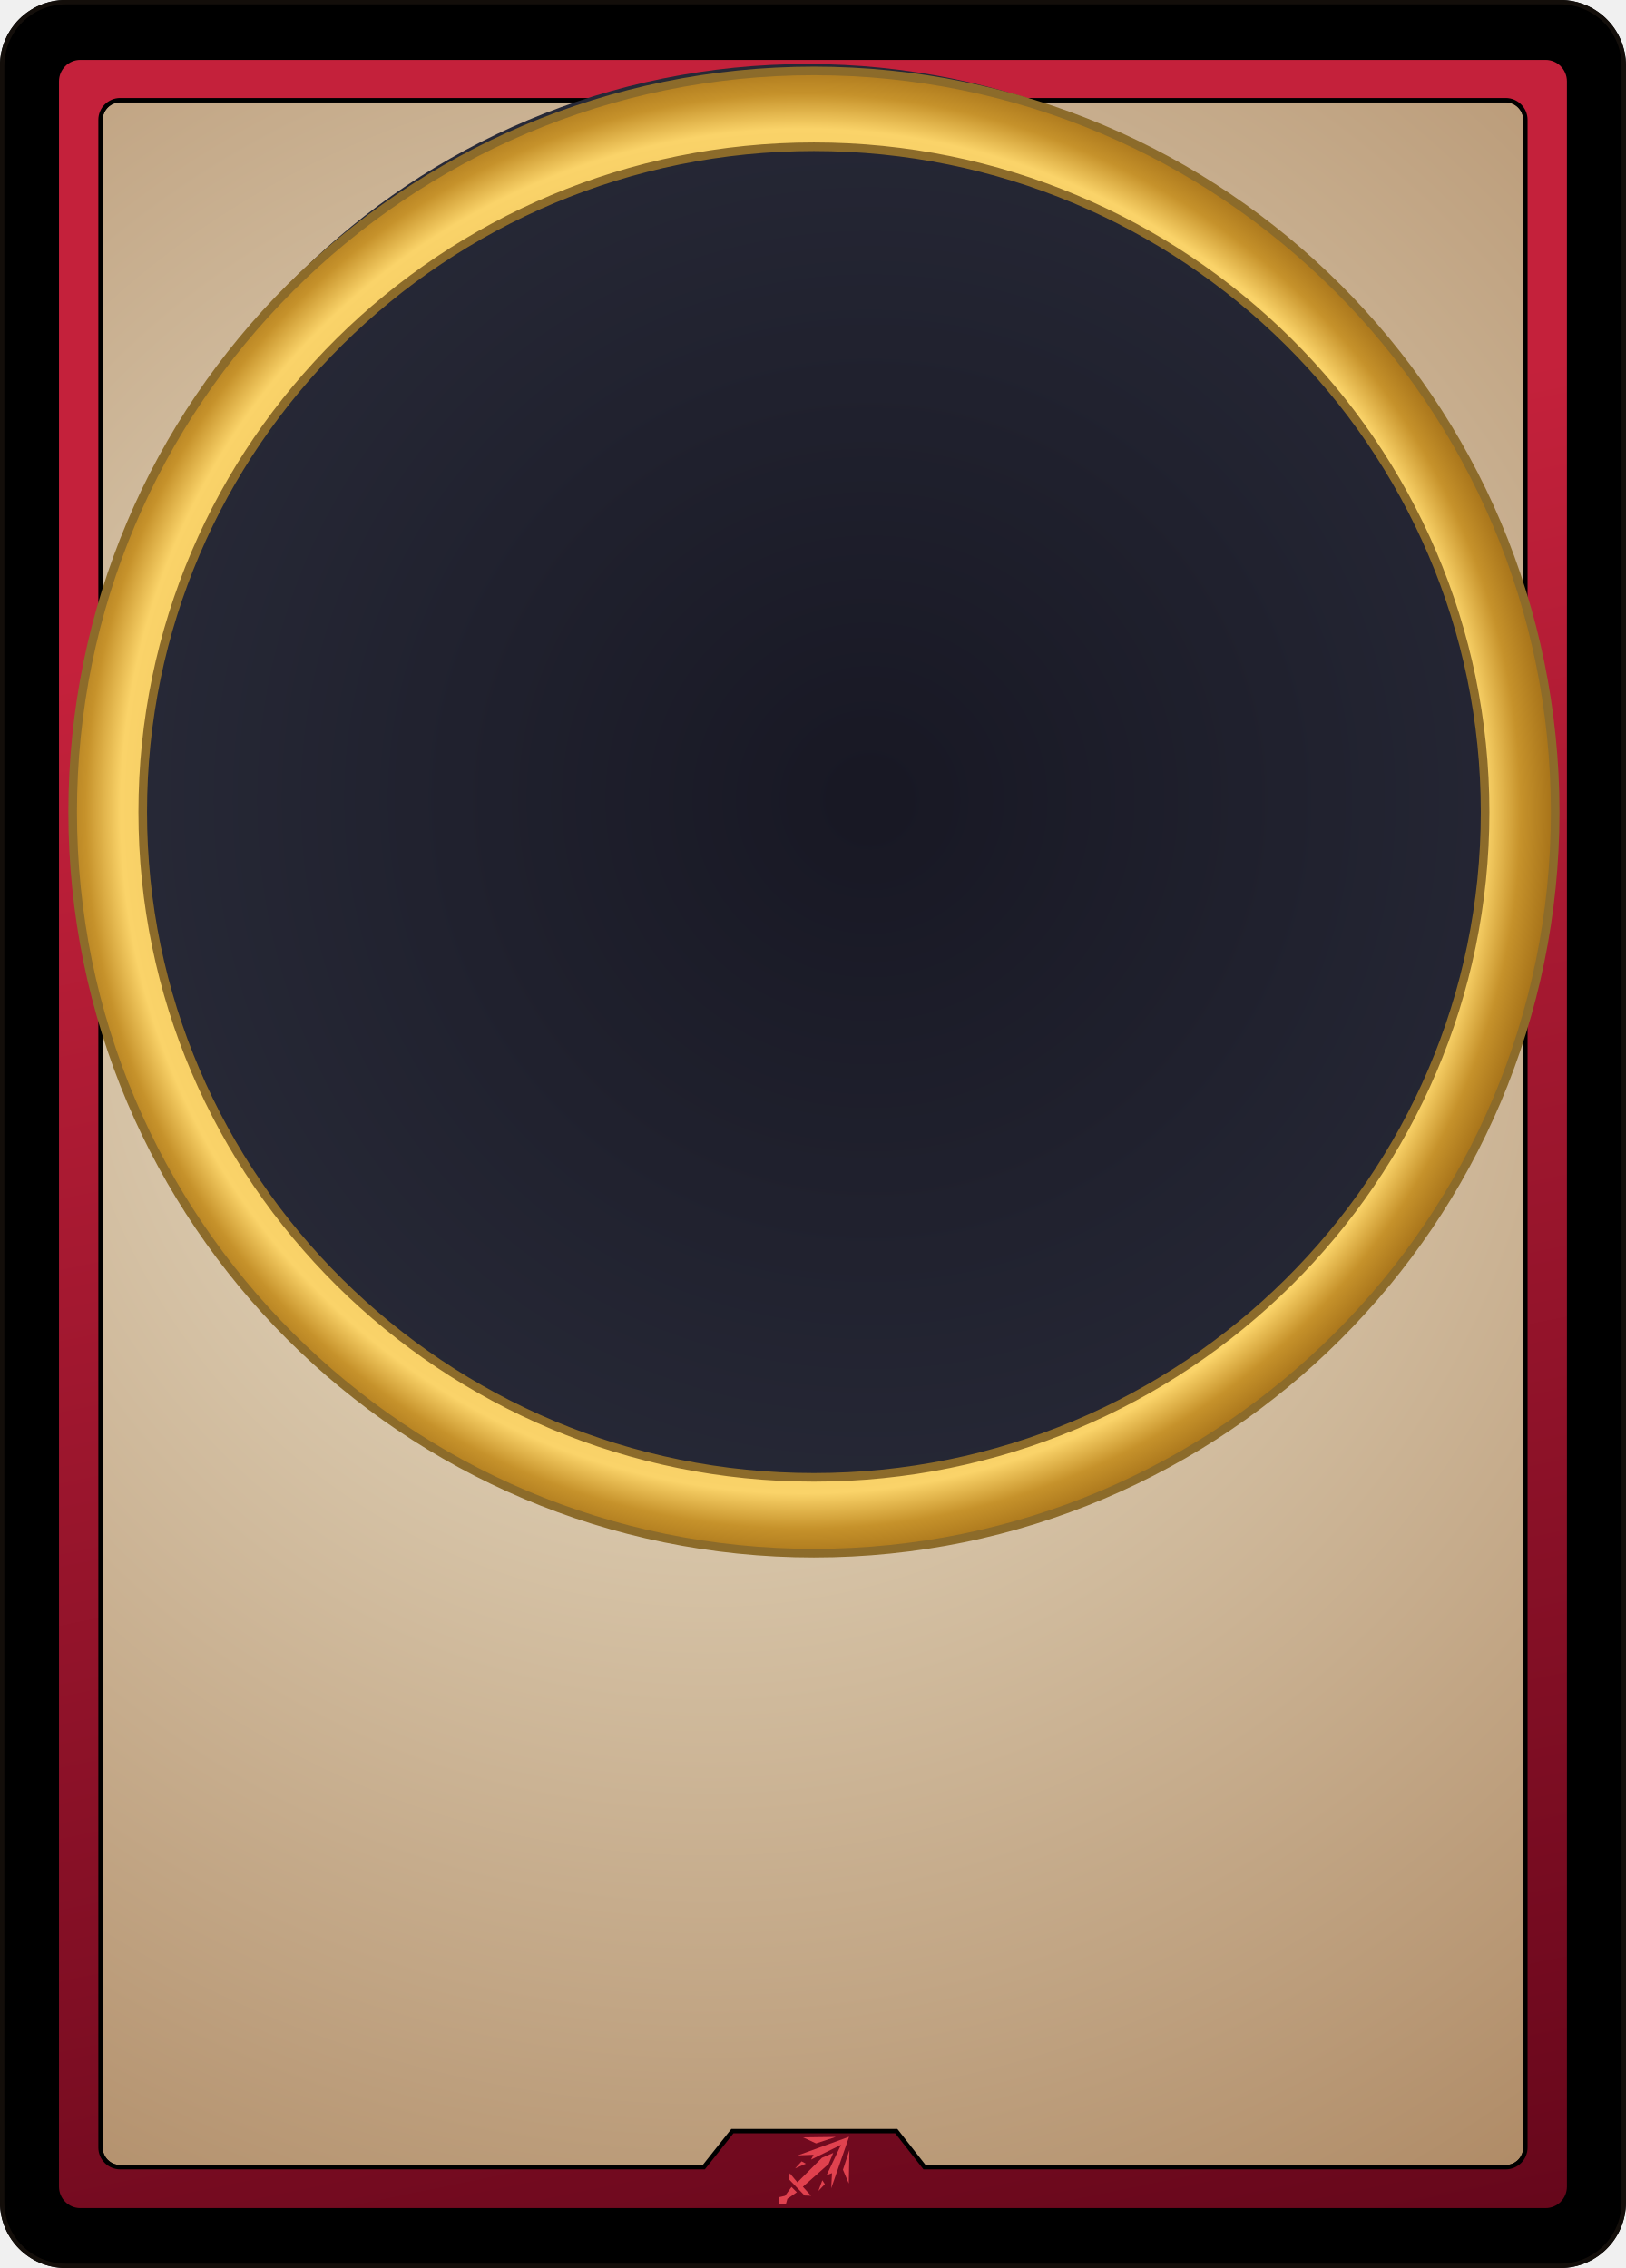
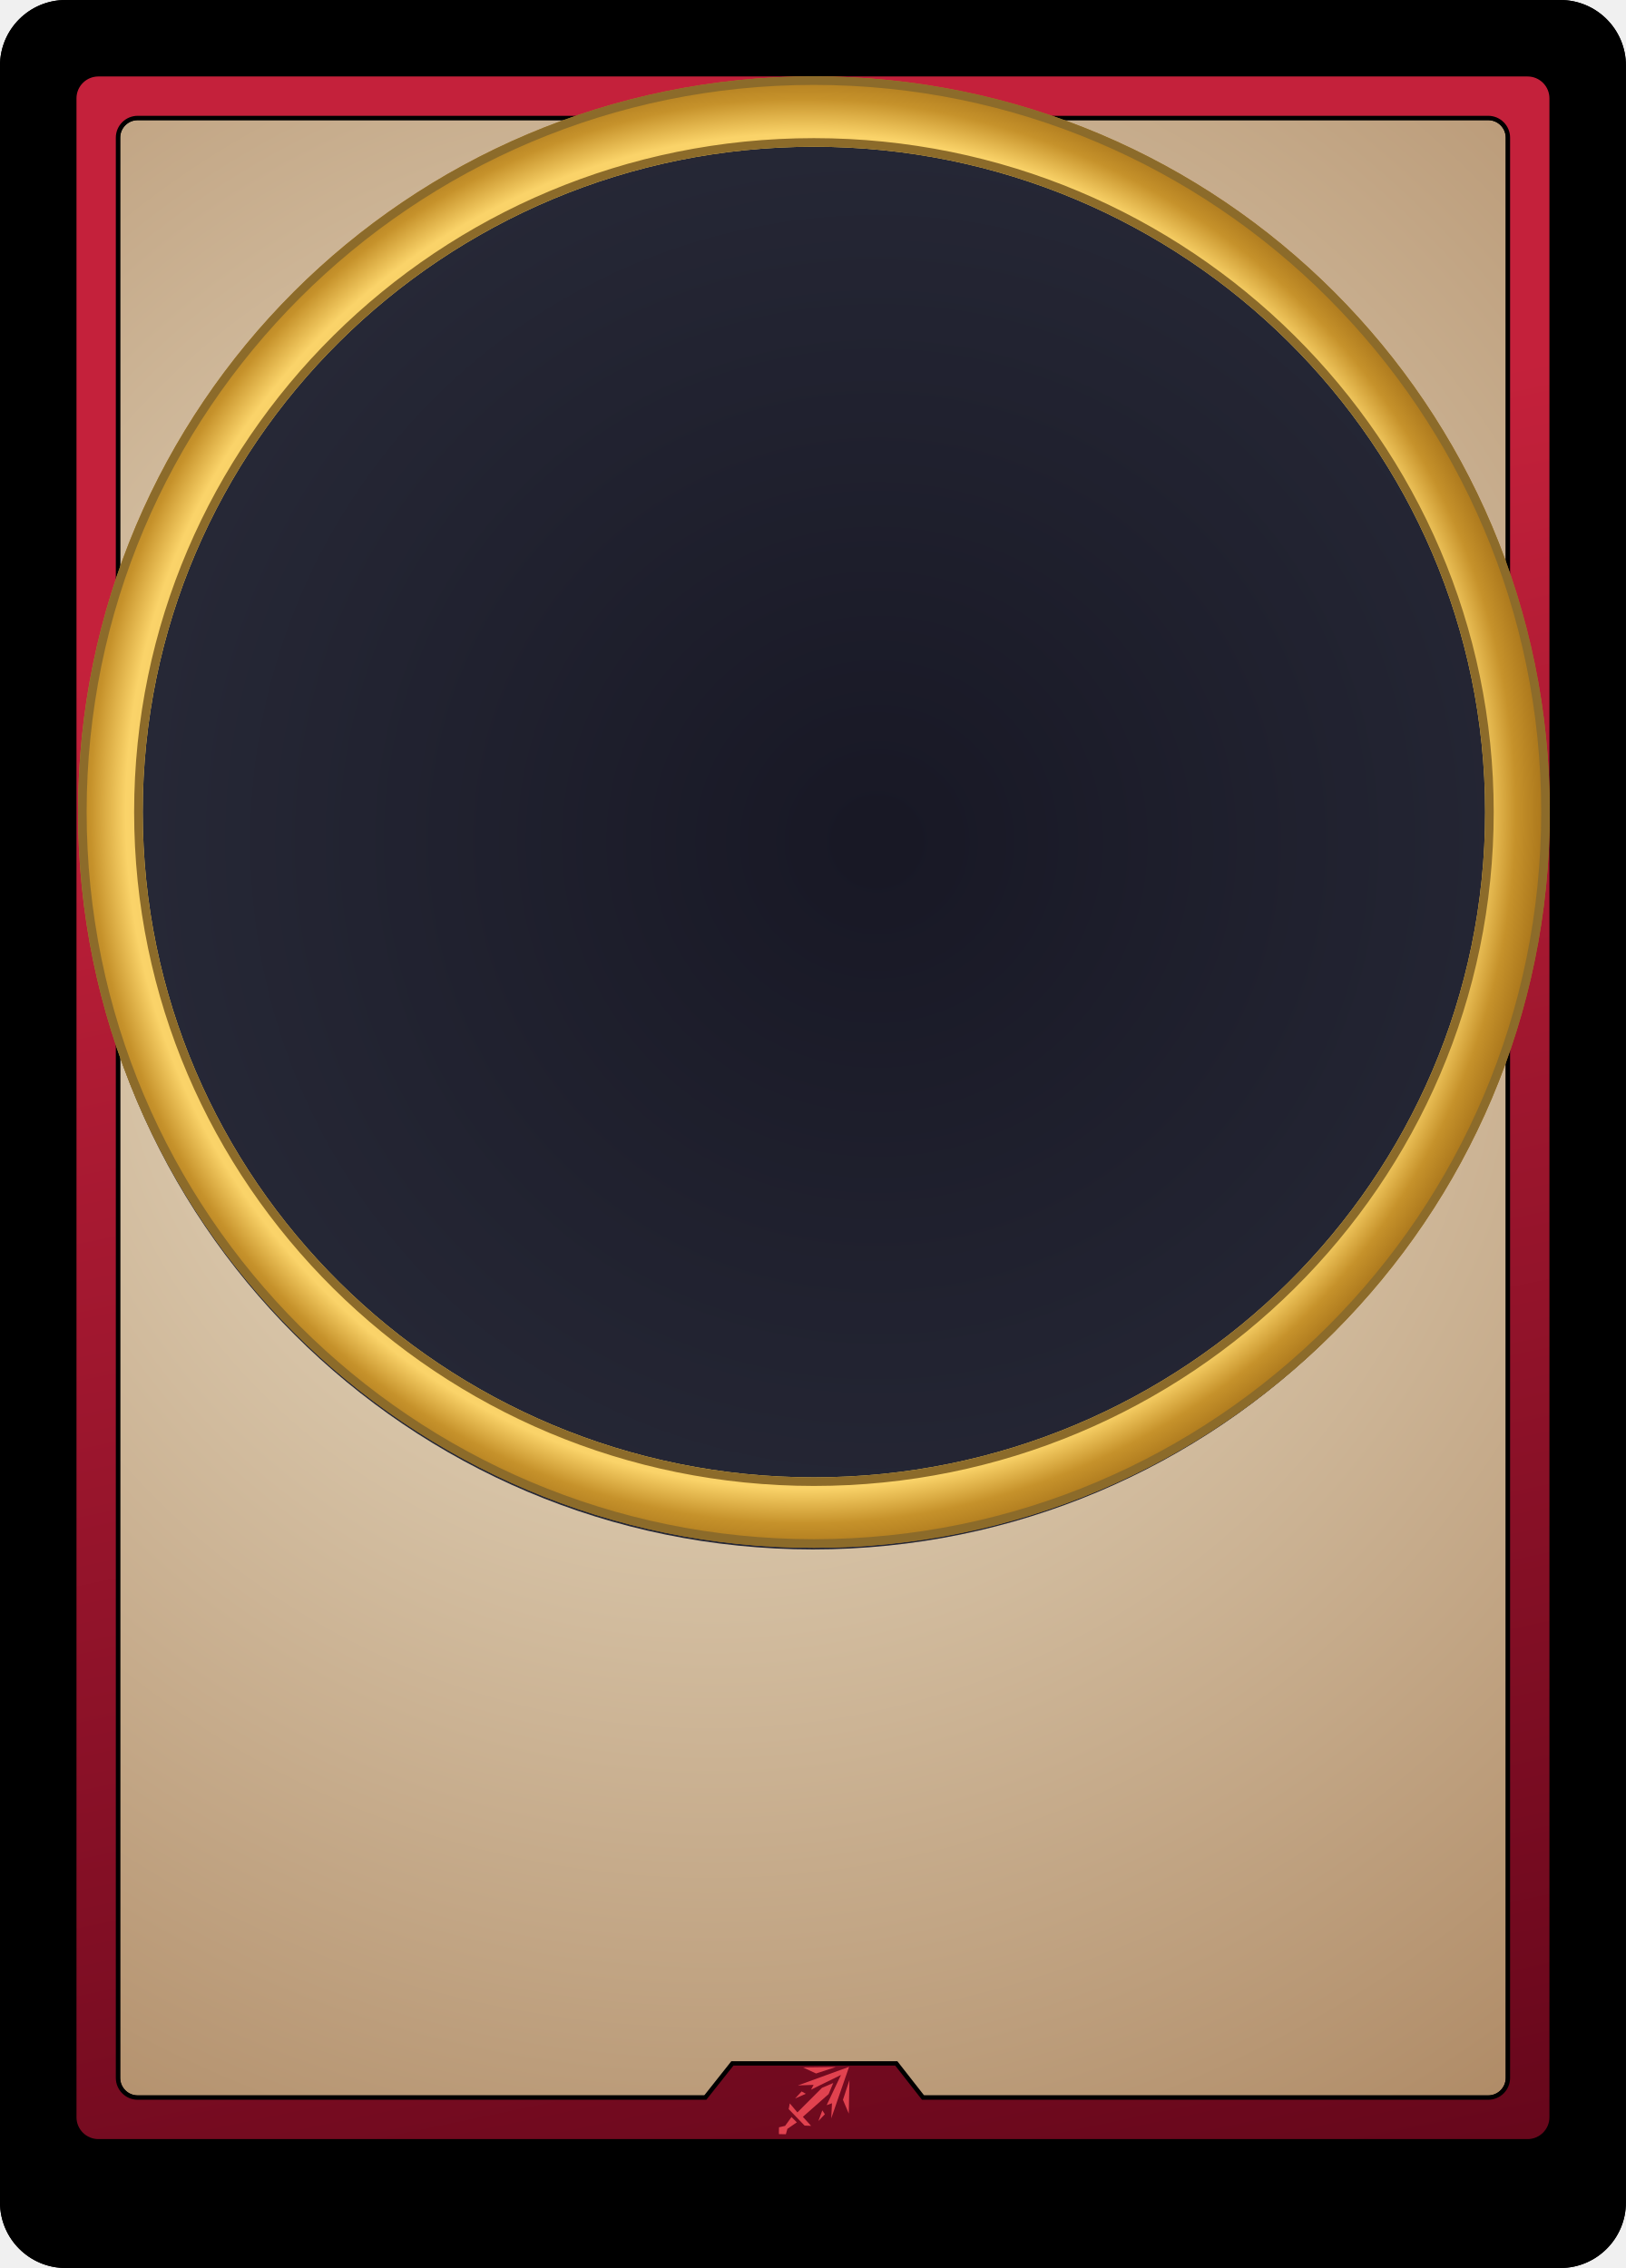
<svg xmlns="http://www.w3.org/2000/svg" viewBox="0 0 744 1038" width="744" height="1038">
  <defs>
-     <clipPath id="alignment-2471786874015613389">
+     <clipPath id="alignment-14780603289253464327">
      <path d="M36,66 C36,49.446 49.446,36 66,36 L750,36 C766.554,36 780,49.446 780,66 L780,1044 C780,1060.554 766.554,1074 750,1074 L66,1074 C49.446,1074 36,1060.554 36,1044 L36,66 Z" fill="#000000" />
    </clipPath>
-     <linearGradient id="3111654906592521362" x1="568.926" y1="1115.483" x2="395.869" y2="272.567" gradientTransform="matrix(0.001449275,0,0,0.00101713,-0.09130435,-0.06450738)">
-       <stop stop-color="#061230" />
-       <stop offset="1" stop-color="#1a316d" />
-     </linearGradient>
-     <linearGradient id="8595289884652335781" x1="568.926" y1="1115.483" x2="395.869" y2="272.567" gradientTransform="matrix(0.001449275,0,0,0.00101713,-0.09130435,-0.06450738)">
-       <stop stop-color="#18274f" />
-       <stop offset="0.996" stop-color="#243e81" />
-     </linearGradient>
-     <radialGradient id="4606057342756861806" cx="360.151" cy="476.898" r="682.273" gradientTransform="matrix(0.001529052,0,0,0.001054852,-0.1238532,-0.08529201)">
+     <radialGradient id="11801997165550126126" cx="624.09" cy="778.566" r="571.422" gradientTransform="matrix(0.00148368,0,0,0.001059322,-0.1053412,-0.07521186)">
+       <stop stop-color="#5f7470" />
+       <stop offset="1" stop-color="#889696" />
+     </radialGradient>
+     <radialGradient id="14104147783451277536" cx="361.321" cy="468.33" r="656.523" gradientTransform="matrix(0.001567398,0,0,0.001101322,-0.1394984,-0.09801762)">
      <stop stop-color="#f1e9d2" />
-       <stop offset="0.197" stop-color="#e3d6bc" />
+       <stop offset="0.197" stop-color="#e4d6bc" />
      <stop offset="1" stop-color="#ae8964" />
    </radialGradient>
-     <clipPath id="alignment-12812661644709080519">
-       <path d="M81,90.857 C81,85.339 85.482,80.857 91,80.857 L725,80.857 C730.518,80.857 735,85.339 735,90.857 L735,1018.857 C735,1024.375 730.518,1028.857 725,1028.857 L91,1028.857 C85.482,1028.857 81,1024.375 81,1018.857 L81,90.857 Z" fill="#000000" />
+     <clipPath id="alignment-1137147981014389006">
+       <path d="M89,99 C89,93.482 93.482,89 99,89 L717,89 C722.518,89 727,93.482 727,99 L727,987 C727,992.518 722.518,997 717,997 L99,997 C93.482,997 89,992.518 89,987 L89,99 Z" fill="#000000" />
    </clipPath>
-     <linearGradient id="18238890725635108664" x1="568.926" y1="1115.483" x2="395.869" y2="272.567" gradientTransform="matrix(0.001449275,0,0,0.00101713,-0.09130435,-0.06450738)">
+     <linearGradient id="2525106976146258720" x1="565.194" y1="1081.16" x2="396.15" y2="271.816" gradientTransform="matrix(0.00148368,0,0,0.001059322,-0.1053412,-0.07521186)">
      <stop stop-color="#63061a" />
      <stop offset="1" stop-color="#c4213b" />
    </linearGradient>
-     <radialGradient id="11100682053194397045" cx="398.107" cy="416.63" r="549.28" gradientTransform="matrix(0.00152367,0,0,0.001536474,-0.06290709,-0.1226498)">
-       <stop offset="0.021" stop-color="#181824" />
+     <radialGradient id="4855527394150788676" cx="401.32" cy="435.742" r="561.837" gradientTransform="matrix(0.001489647,0,0,0.001489647,-0.05414867,-0.1316103)">
+       <stop offset="0.021" stop-color="#181825" />
      <stop offset="1" stop-color="#303342" />
    </radialGradient>
-     <radialGradient id="3145080319048690618" cx="367.473" cy="421.777" r="343.523" gradientTransform="matrix(0.001474113,0,0,0.001474113,-0.04902086,-0.1223243)">
+     <radialGradient id="9375523797698135384" cx="367.509" cy="421.78" r="341.034" gradientTransform="matrix(0.001484872,0,0,0.001484872,-0.05302831,-0.1268669)">
      <stop stop-color="#a67219" />
      <stop offset="0.909" stop-color="#fad369" />
      <stop offset="0.956" stop-color="#c6922b" />
      <stop offset="1" stop-color="#a67219" />
    </radialGradient>
+     <clipPath id="alignment-11905346785515951371">
+       <path d="M372,82.263 C560.986,82.263 714.5,235.777 714.5,424.763 C714.5,613.75 560.986,767.263 372,767.263 C183.014,767.263 29.5,613.75 29.5,424.763 C29.5,235.777 183.014,82.263 372,82.263 ZM59.608,424.763 C59.608,595.656 199.627,734.472 372,734.472 C544.373,734.472 684.392,595.656 684.392,424.763 C684.392,253.871 544.373,115.054 372,115.054 C199.627,115.054 59.608,253.871 59.608,424.763 Z" fill="#000000" />
+     </clipPath>
+     <mask id="mask-2965592576149296859" mask-type="alpha">
+       <g transform="matrix(1,0,0,1,0,-50.51776)">
+         <path d="M372,88.35 C557.207,88.35 707.65,238.793 707.65,424 C707.65,609.207 557.207,759.65 372,759.65 C186.793,759.65 36.35,609.207 36.35,424 C36.35,238.793 186.793,88.35 372,88.35 Z" fill="url('#4855527394150788676')" />
+       </g>
+       <g transform="matrix(1,0,0,1,0,-50.51776)">
+         <path d="M372,82.263 C560.986,82.263 714.5,235.777 714.5,424.763 C714.5,613.75 560.986,767.263 372,767.263 C183.014,767.263 29.5,613.75 29.5,424.763 C29.5,235.777 183.014,82.263 372,82.263 ZM59.608,424.763 C59.608,595.656 199.627,734.472 372,734.472 C544.373,734.472 684.392,595.656 684.392,424.763 C684.392,253.871 544.373,115.054 372,115.054 C199.627,115.054 59.608,253.871 59.608,424.763 Z" transform="matrix(0.9831511,0,0,0.9831511,6.709407,4.562298)" fill="url('#9375523797698135384')" />
+         <path d="M372,82.263 C560.986,82.263 714.5,235.777 714.5,424.763 C714.5,613.75 560.986,767.263 372,767.263 C183.014,767.263 29.5,613.75 29.5,424.763 C29.5,235.777 183.014,82.263 372,82.263 ZM59.608,424.763 C59.608,595.656 199.627,734.472 372,734.472 C544.373,734.472 684.392,595.656 684.392,424.763 C684.392,253.871 544.373,115.054 372,115.054 C199.627,115.054 59.608,253.871 59.608,424.763 Z" transform="matrix(0.9831511,0,0,0.9831511,6.709407,4.562298)" clip-path="url(#alignment-11905346785515951371)" fill="none" stroke="#8c6b2a" stroke-width="8" />
+       </g>
+     </mask>
+     <radialGradient id="10277183944338571047" cx="401.32" cy="435.742" r="561.837" gradientTransform="matrix(0.001489647,0,0,0.001489647,-0.05414867,-0.1316103)">
+       <stop offset="0.021" stop-color="#181825" />
+       <stop offset="1" stop-color="#303342" />
+     </radialGradient>
+     <radialGradient id="15576904256761719383" cx="367.509" cy="421.78" r="341.034" gradientTransform="matrix(0.001484872,0,0,0.001484872,-0.05302831,-0.1268669)">
+       <stop stop-color="#a67219" />
+       <stop offset="0.909" stop-color="#fad369" />
+       <stop offset="0.956" stop-color="#c6922b" />
+       <stop offset="1" stop-color="#a67219" />
+     </radialGradient>
+     <clipPath id="alignment-1821644694123129530">
+       <path d="M372,82.263 C560.986,82.263 714.5,235.777 714.5,424.763 C714.5,613.75 560.986,767.263 372,767.263 C183.014,767.263 29.5,613.75 29.5,424.763 C29.5,235.777 183.014,82.263 372,82.263 ZM59.608,424.763 C59.608,595.656 199.627,734.472 372,734.472 C544.373,734.472 684.392,595.656 684.392,424.763 C684.392,253.871 544.373,115.054 372,115.054 C199.627,115.054 59.608,253.871 59.608,424.763 Z" fill="#000000" />
+     </clipPath>
  </defs>
  <g>
+     <rect fill="#ffffff" fill-opacity="0" x="0" y="0" width="744" height="1038" />
    <g>
      <g>
        <g transform="matrix(1,0,0,1,-36,-36)">
          <path d="M36,66 C36,49.446 49.446,36 66,36 L750,36 C766.554,36 780,49.446 780,66 L780,1044 C780,1060.554 766.554,1074 750,1074 L66,1074 C49.446,1074 36,1060.554 36,1044 L36,66 Z" fill="#000000" />
-           <path d="M36,66 C36,49.446 49.446,36 66,36 L750,36 C766.554,36 780,49.446 780,66 L780,1044 C780,1060.554 766.554,1074 750,1074 L66,1074 C49.446,1074 36,1060.554 36,1044 L36,66 Z" clip-path="url(#alignment-2471786874015613389)" fill="none" stroke="#130e0a" stroke-width="4" />
+           <path d="M36,66 C36,49.446 49.446,36 66,36 L750,36 C766.554,36 780,49.446 780,66 L780,1044 C780,1060.554 766.554,1074 750,1074 L66,1074 C49.446,1074 36,1060.554 36,1044 L36,66 Z" clip-path="url(#alignment-14780603289253464327)" fill="none" stroke="#000000" stroke-width="4" />
        </g>
        <g transform="matrix(1,0,0,1,-36,-36)">
+           <path d="M71,81 C71,75.482 75.482,71 81,71 L735,71 C740.518,71 745,75.482 745,81 L745,1005 C745,1010.518 740.518,1015 735,1015 L81,1015 C75.482,1015 71,1010.518 71,1005 L71,81 Z" fill="url('#11801997165550126126')" />
+         </g>
+         <g transform="matrix(1,0,0,1,-36,-36)">
+           <path d="M89,99 C89,93.482 93.482,89 99,89 L717,89 C722.518,89 727,93.482 727,99 L727,987 C727,992.518 722.518,997 717,997 L99,997 C93.482,997 89,992.518 89,987 L89,99 Z" fill="url('#14104147783451277536')" />
+           <path d="M89,99 C89,93.482 93.482,89 99,89 L717,89 C722.518,89 727,93.482 727,99 L727,987 C727,992.518 722.518,997 717,997 L99,997 C93.482,997 89,992.518 89,987 L89,99 Z" clip-path="url(#alignment-1137147981014389006)" fill="none" stroke="#000000" stroke-width="4" />
+         </g>
+       </g>
+       <g>
+         <g transform="matrix(1,0,0,1,-36,-36)">
          <g>
-             <path d="M63,73.233 C63,67.819 67.368,63.421 72.746,63.421 L743.254,63.421 C748.632,63.421 753,67.819 753,73.233 L753,1036.767 C753,1042.181 748.632,1046.579 743.254,1046.579 L72.746,1046.579 C67.368,1046.579 63,1042.181 63,1036.767 L63,73.233 Z" fill="url('#3111654906592521362')" />
+             <path d="M81,71 C81,71 735,71 735,71 C740.518,71 745,75.482 745,81 C745,81 745,1005 745,1005 C745,1010.518 740.518,1015 735,1015 C735,1015 81,1015 81,1015 C75.482,1015 71,1010.518 71,1005 C71,1005 71,81 71,81 C71,75.482 75.482,71 81,71 ZM89,99 C89,99 89,987 89,987 C89,992.518 93.482,997 99,997 C99,997 359.217,997 359.217,997 C361.901,993.615 371.619,981.356 371.619,981.356 C371.619,981.356 445.64,981.356 445.64,981.356 C445.64,981.356 455.24,993.615 457.891,997 C457.891,997 717,997 717,997 C722.518,997 727,992.518 727,987 C727,987 727,99 727,99 C727,93.482 722.518,89 717,89 C717,89 99,89 99,89 C93.482,89 89,93.482 89,99 Z" fill="url('#2525106976146258720')" stroke="#000000" stroke-width="4" style="paint-order: stroke;" />
          </g>
          <g>
-             <path d="M63,73.233 C63,67.819 67.368,63.421 72.746,63.421 L743.254,63.421 C748.632,63.421 753,67.819 753,73.233 L753,1036.767 C753,1042.181 748.632,1046.579 743.254,1046.579 L72.746,1046.579 C67.368,1046.579 63,1042.181 63,1036.767 L63,73.233 Z" fill="url('#8595289884652335781')" />
-           </g>
-           <g>
-             <path d="M81,90.857 C81,85.339 85.482,80.857 91,80.857 L725,80.857 C730.518,80.857 735,85.339 735,90.857 L735,1018.857 C735,1024.375 730.518,1028.857 725,1028.857 L91,1028.857 C85.482,1028.857 81,1024.375 81,1018.857 L81,90.857 Z" fill="url('#4606057342756861806')" />
-             <path d="M81,90.857 C81,85.339 85.482,80.857 91,80.857 L725,80.857 C730.518,80.857 735,85.339 735,90.857 L735,1018.857 C735,1024.375 730.518,1028.857 725,1028.857 L91,1028.857 C85.482,1028.857 81,1024.375 81,1018.857 L81,90.857 Z" clip-path="url(#alignment-12812661644709080519)" fill="none" stroke="#130e0a" stroke-width="4" />
-           </g>
-           <g>
-             <g>
-               <path d="M458.562,1028.857 C458.562,1028.857 445.64,1012.356 445.64,1012.356 C445.64,1012.356 371.619,1012.356 371.619,1012.356 C371.619,1012.356 358.538,1028.857 358.538,1028.857 C358.538,1028.857 91,1028.857 91,1028.857 C85.482,1028.857 81,1024.375 81,1018.857 C81,1018.857 81,90.857 81,90.857 C81,85.339 85.482,80.857 91,80.857 C91,80.857 725,80.857 725,80.857 C730.518,80.857 735,85.339 735,90.857 C735,90.857 735,1018.857 735,1018.857 C735,1024.375 730.518,1028.857 725,1028.857 C725,1028.857 458.562,1028.857 458.562,1028.857 ZM63,73.233 C63,73.233 63,1036.767 63,1036.767 C63,1042.181 67.368,1046.579 72.746,1046.579 C72.746,1046.579 743.254,1046.579 743.254,1046.579 C748.632,1046.579 753,1042.181 753,1036.767 C753,1036.767 753,73.233 753,73.233 C753,67.819 748.632,63.421 743.254,63.421 C743.254,63.421 72.746,63.421 72.746,63.421 C67.368,63.421 63,67.819 63,73.233 Z" fill="url('#18238890725635108664')" stroke="#000000" stroke-width="4" style="paint-order: stroke;" />
-             </g>
-             <g>
-               <g transform="matrix(0.0715155,0,0,0.0715155,400.819,989.4169)">
+             <g transform="matrix(0.0715155,0,0,0.0715155,400.819,957.4169)">
+               <g>
                <g>
                  <g>
                    <g>
                      <g>
-                         <g>
-                           <path d="M0.853,634.524 C0.853,634.524 158.066,477.167 158.066,477.167 C158.066,477.167 230.237,446.322 230.237,446.322 C230.237,446.322 200.788,516.984 200.788,516.984 C200.788,516.984 35.853,662.851 35.853,662.851 C35.853,662.851 88.587,720.536 88.587,720.536 C88.587,720.536 46.892,718.77 46.892,718.77 C46.892,718.77 -54.984,613.184 -54.984,613.184 C-54.984,613.184 -47.734,576.578 -47.734,576.578 C-47.734,576.578 0.853,634.524 0.853,634.524 C0.853,634.524 0.853,634.524 0.853,634.524 Z" fill="#e1414e" />
-                         </g>
-                       </g>
-                     </g>
-                     <g>
-                       <g>
-                         <g>
-                           <path d="M-36.919,664.038 C-36.919,664.038 -77.842,720.615 -77.842,720.615 C-77.842,720.615 -116.787,729.703 -116.787,729.703 C-116.787,729.703 -118.207,773.3 -117.062,773.414 C-115.917,773.528 -72.944,774.26 -72.944,774.26 C-72.944,774.26 -63.156,739.681 -63.156,739.681 C-63.156,739.681 -2.73,698.023 -2.73,698.023 C-2.73,698.023 -36.919,664.038 -36.919,664.038 C-36.919,664.038 -36.919,664.038 -36.919,664.038 Z" fill="#e1424f" />
-                         </g>
-                       </g>
-                     </g>
-                   </g>
-                   <g>
-                     <g>
-                       <path d="M279.706,394.624 C279.706,394.624 188.039,588.131 188.039,588.131 C188.039,588.131 222.174,575.793 222.174,575.793 C222.174,575.793 217.239,672.849 217.239,672.849 C217.239,672.849 331.589,342.698 331.589,342.698 C331.589,342.698 3.797,461.875 3.797,461.875 C3.797,461.875 104.555,458.174 104.555,458.174 C104.555,458.174 88.061,488.802 88.061,488.802 C88.061,488.802 279.706,394.624 279.706,394.624 C279.706,394.624 279.706,394.624 279.706,394.624 Z" fill="#e1424f" />
-                     </g>
-                   </g>
-                   <g>
-                     <g>
-                       <g>
-                         <path d="M120.269,385.36 C120.269,385.36 246.936,343.823 246.936,343.823 C246.936,343.823 36.784,346.702 36.784,346.702 C36.784,346.702 120.269,385.36 120.269,385.36 C120.269,385.36 120.269,385.36 120.269,385.36 Z" fill="#e1424f" />
+                         <path d="M0.853,634.524 C0.853,634.524 158.066,477.167 158.066,477.167 C158.066,477.167 230.237,446.322 230.237,446.322 C230.237,446.322 200.788,516.984 200.788,516.984 C200.788,516.984 35.853,662.851 35.853,662.851 C35.853,662.851 88.587,720.536 88.587,720.536 C88.587,720.536 46.892,718.77 46.892,718.77 C46.892,718.77 -54.984,613.184 -54.984,613.184 C-54.984,613.184 -47.734,576.578 -47.734,576.578 C-47.734,576.578 0.853,634.524 0.853,634.524 C0.853,634.524 0.853,634.524 0.853,634.524 Z" fill="#e1424f" />
                      </g>
                    </g>
                  </g>
                  <g>
                    <g>
                      <g>
-                         <path d="M329.651,642.047 C329.651,642.047 333.713,427.596 333.713,427.596 C333.713,427.596 292.368,553.956 292.368,553.956 C292.368,553.956 329.651,642.047 329.651,642.047 C329.651,642.047 329.651,642.047 329.651,642.047 Z" fill="#e1424f" />
+                         <path d="M-36.919,664.038 C-36.919,664.038 -77.842,720.615 -77.842,720.615 C-77.842,720.615 -116.787,729.703 -116.787,729.703 C-116.787,729.703 -118.207,773.3 -117.062,773.414 C-115.917,773.528 -72.944,774.26 -72.944,774.26 C-72.944,774.26 -63.156,739.681 -63.156,739.681 C-63.156,739.681 -2.73,698.023 -2.73,698.023 C-2.73,698.023 -36.919,664.038 -36.919,664.038 C-36.919,664.038 -36.919,664.038 -36.919,664.038 Z" fill="#e1424f" />
                      </g>
                    </g>
                  </g>
+                 </g>
+                 <g>
+                   <g>
+                     <path d="M279.706,394.624 C279.706,394.624 188.039,588.131 188.039,588.131 C188.039,588.131 222.174,575.793 222.174,575.793 C222.174,575.793 217.239,672.849 217.239,672.849 C217.239,672.849 331.589,342.698 331.589,342.698 C331.589,342.698 3.797,461.875 3.797,461.875 C3.797,461.875 104.555,458.174 104.555,458.174 C104.555,458.174 88.061,488.802 88.061,488.802 C88.061,488.802 279.706,394.624 279.706,394.624 C279.706,394.624 279.706,394.624 279.706,394.624 Z" fill="#e1424f" />
+                   </g>
+                 </g>
+                 <g>
                  <g>
                    <g>
-                       <g>
-                         <path d="M176.546,646.204 C176.546,646.204 160.312,621.421 160.312,621.421 C160.312,621.421 135.182,689.538 135.182,689.538 C135.182,689.538 176.546,646.204 176.546,646.204 C176.546,646.204 176.546,646.204 176.546,646.204 Z" fill="#e1424f" />
-                       </g>
+                       <path d="M120.269,385.36 C120.269,385.36 246.936,343.823 246.936,343.823 C246.936,343.823 36.784,346.702 36.784,346.702 C36.784,346.702 120.269,385.36 120.269,385.36 C120.269,385.36 120.269,385.36 120.269,385.36 Z" fill="#e1424f" />
                    </g>
                  </g>
+                 </g>
+                 <g>
                  <g>
                    <g>
-                       <g>
-                         <path d="M54.844,515.213 C54.844,515.213 27.793,500.299 27.793,500.299 C27.793,500.299 -13.652,545.212 -13.652,545.212 C-13.652,545.212 54.844,515.213 54.844,515.213 C54.844,515.213 54.844,515.213 54.844,515.213 Z" fill="#e1424f" />
-                       </g>
+                       <path d="M329.651,642.047 C329.651,642.047 333.713,427.596 333.713,427.596 C333.713,427.596 292.368,553.956 292.368,553.956 C292.368,553.956 329.651,642.047 329.651,642.047 C329.651,642.047 329.651,642.047 329.651,642.047 Z" fill="#e1424f" />
+                     </g>
+                   </g>
+                 </g>
+                 <g>
+                   <g>
+                     <g>
+                       <path d="M176.546,646.204 C176.546,646.204 160.312,621.421 160.312,621.421 C160.312,621.421 135.182,689.538 135.182,689.538 C135.182,689.538 176.546,646.204 176.546,646.204 C176.546,646.204 176.546,646.204 176.546,646.204 Z" fill="#e1424f" />
+                     </g>
+                   </g>
+                 </g>
+                 <g>
+                   <g>
+                     <g>
+                       <path d="M54.844,515.213 C54.844,515.213 27.793,500.299 27.793,500.299 C27.793,500.299 -13.652,545.212 -13.652,545.212 C-13.652,545.212 54.844,515.213 54.844,515.213 C54.844,515.213 54.844,515.213 54.844,515.213 Z" fill="#e1424f" />
                    </g>
                  </g>
                </g>
              </g>
            </g>
          </g>
        </g>
      </g>
      <g>
        <g transform="matrix(1,0,0,1,0,-50.51776)">
-           <path d="M369.442,79.825 C550.513,79.825 697.597,225.684 697.597,405.246 C697.597,584.808 550.513,730.666 369.442,730.666 C188.371,730.666 41.287,584.808 41.287,405.246 C41.287,225.684 188.371,79.825 369.442,79.825 Z" fill="url('#11100682053194397045')" />
+           <path d="M372,88.35 C557.207,88.35 707.65,238.793 707.65,424 C707.65,609.207 557.207,759.65 372,759.65 C186.793,759.65 36.35,609.207 36.35,424 C36.35,238.793 186.793,88.35 372,88.35 Z" fill="url('#10277183944338571047')" />
        </g>
        <g transform="matrix(1,0,0,1,0,-50.51776)">
-           <path d="M372,79.763 C181.634,79.763 27,234.398 27,424.763 C27,615.129 181.634,769.763 372,769.763 C562.366,769.763 717,615.129 717,424.763 C717,234.398 562.366,79.763 372,79.763 ZM372,115.054 C544.373,115.054 684.392,253.871 684.392,424.763 C684.392,595.656 544.373,734.472 372,734.472 C199.627,734.472 59.608,595.656 59.608,424.763 C59.608,253.871 199.627,115.054 372,115.054 Z" transform="matrix(0.9831511,0,0,0.9831511,6.709407,4.562298)" fill="url('#3145080319048690618')" stroke="#8c6b2a" stroke-width="4" />
+           <path d="M372,82.263 C560.986,82.263 714.5,235.777 714.5,424.763 C714.5,613.75 560.986,767.263 372,767.263 C183.014,767.263 29.5,613.75 29.5,424.763 C29.5,235.777 183.014,82.263 372,82.263 ZM59.608,424.763 C59.608,595.656 199.627,734.472 372,734.472 C544.373,734.472 684.392,595.656 684.392,424.763 C684.392,253.871 544.373,115.054 372,115.054 C199.627,115.054 59.608,253.871 59.608,424.763 Z" transform="matrix(0.9831511,0,0,0.9831511,6.709407,4.562298)" fill="url('#15576904256761719383')" />
+           <path d="M372,82.263 C560.986,82.263 714.5,235.777 714.5,424.763 C714.5,613.75 560.986,767.263 372,767.263 C183.014,767.263 29.5,613.75 29.5,424.763 C29.5,235.777 183.014,82.263 372,82.263 ZM59.608,424.763 C59.608,595.656 199.627,734.472 372,734.472 C544.373,734.472 684.392,595.656 684.392,424.763 C684.392,253.871 544.373,115.054 372,115.054 C199.627,115.054 59.608,253.871 59.608,424.763 Z" transform="matrix(0.9831511,0,0,0.9831511,6.709407,4.562298)" clip-path="url(#alignment-1821644694123129530)" fill="none" stroke="#8c6b2a" stroke-width="8" />
        </g>
+       </g>
+       <g mask="url(#mask-2965592576149296859)" />
+       <g>
+         <polyline points="10000000,10000000 -10000000,10000000 -10000000,-10000000 10000000,-10000000" fill="#000000" fill-opacity="0" />
      </g>
    </g>
  </g>
</svg>
